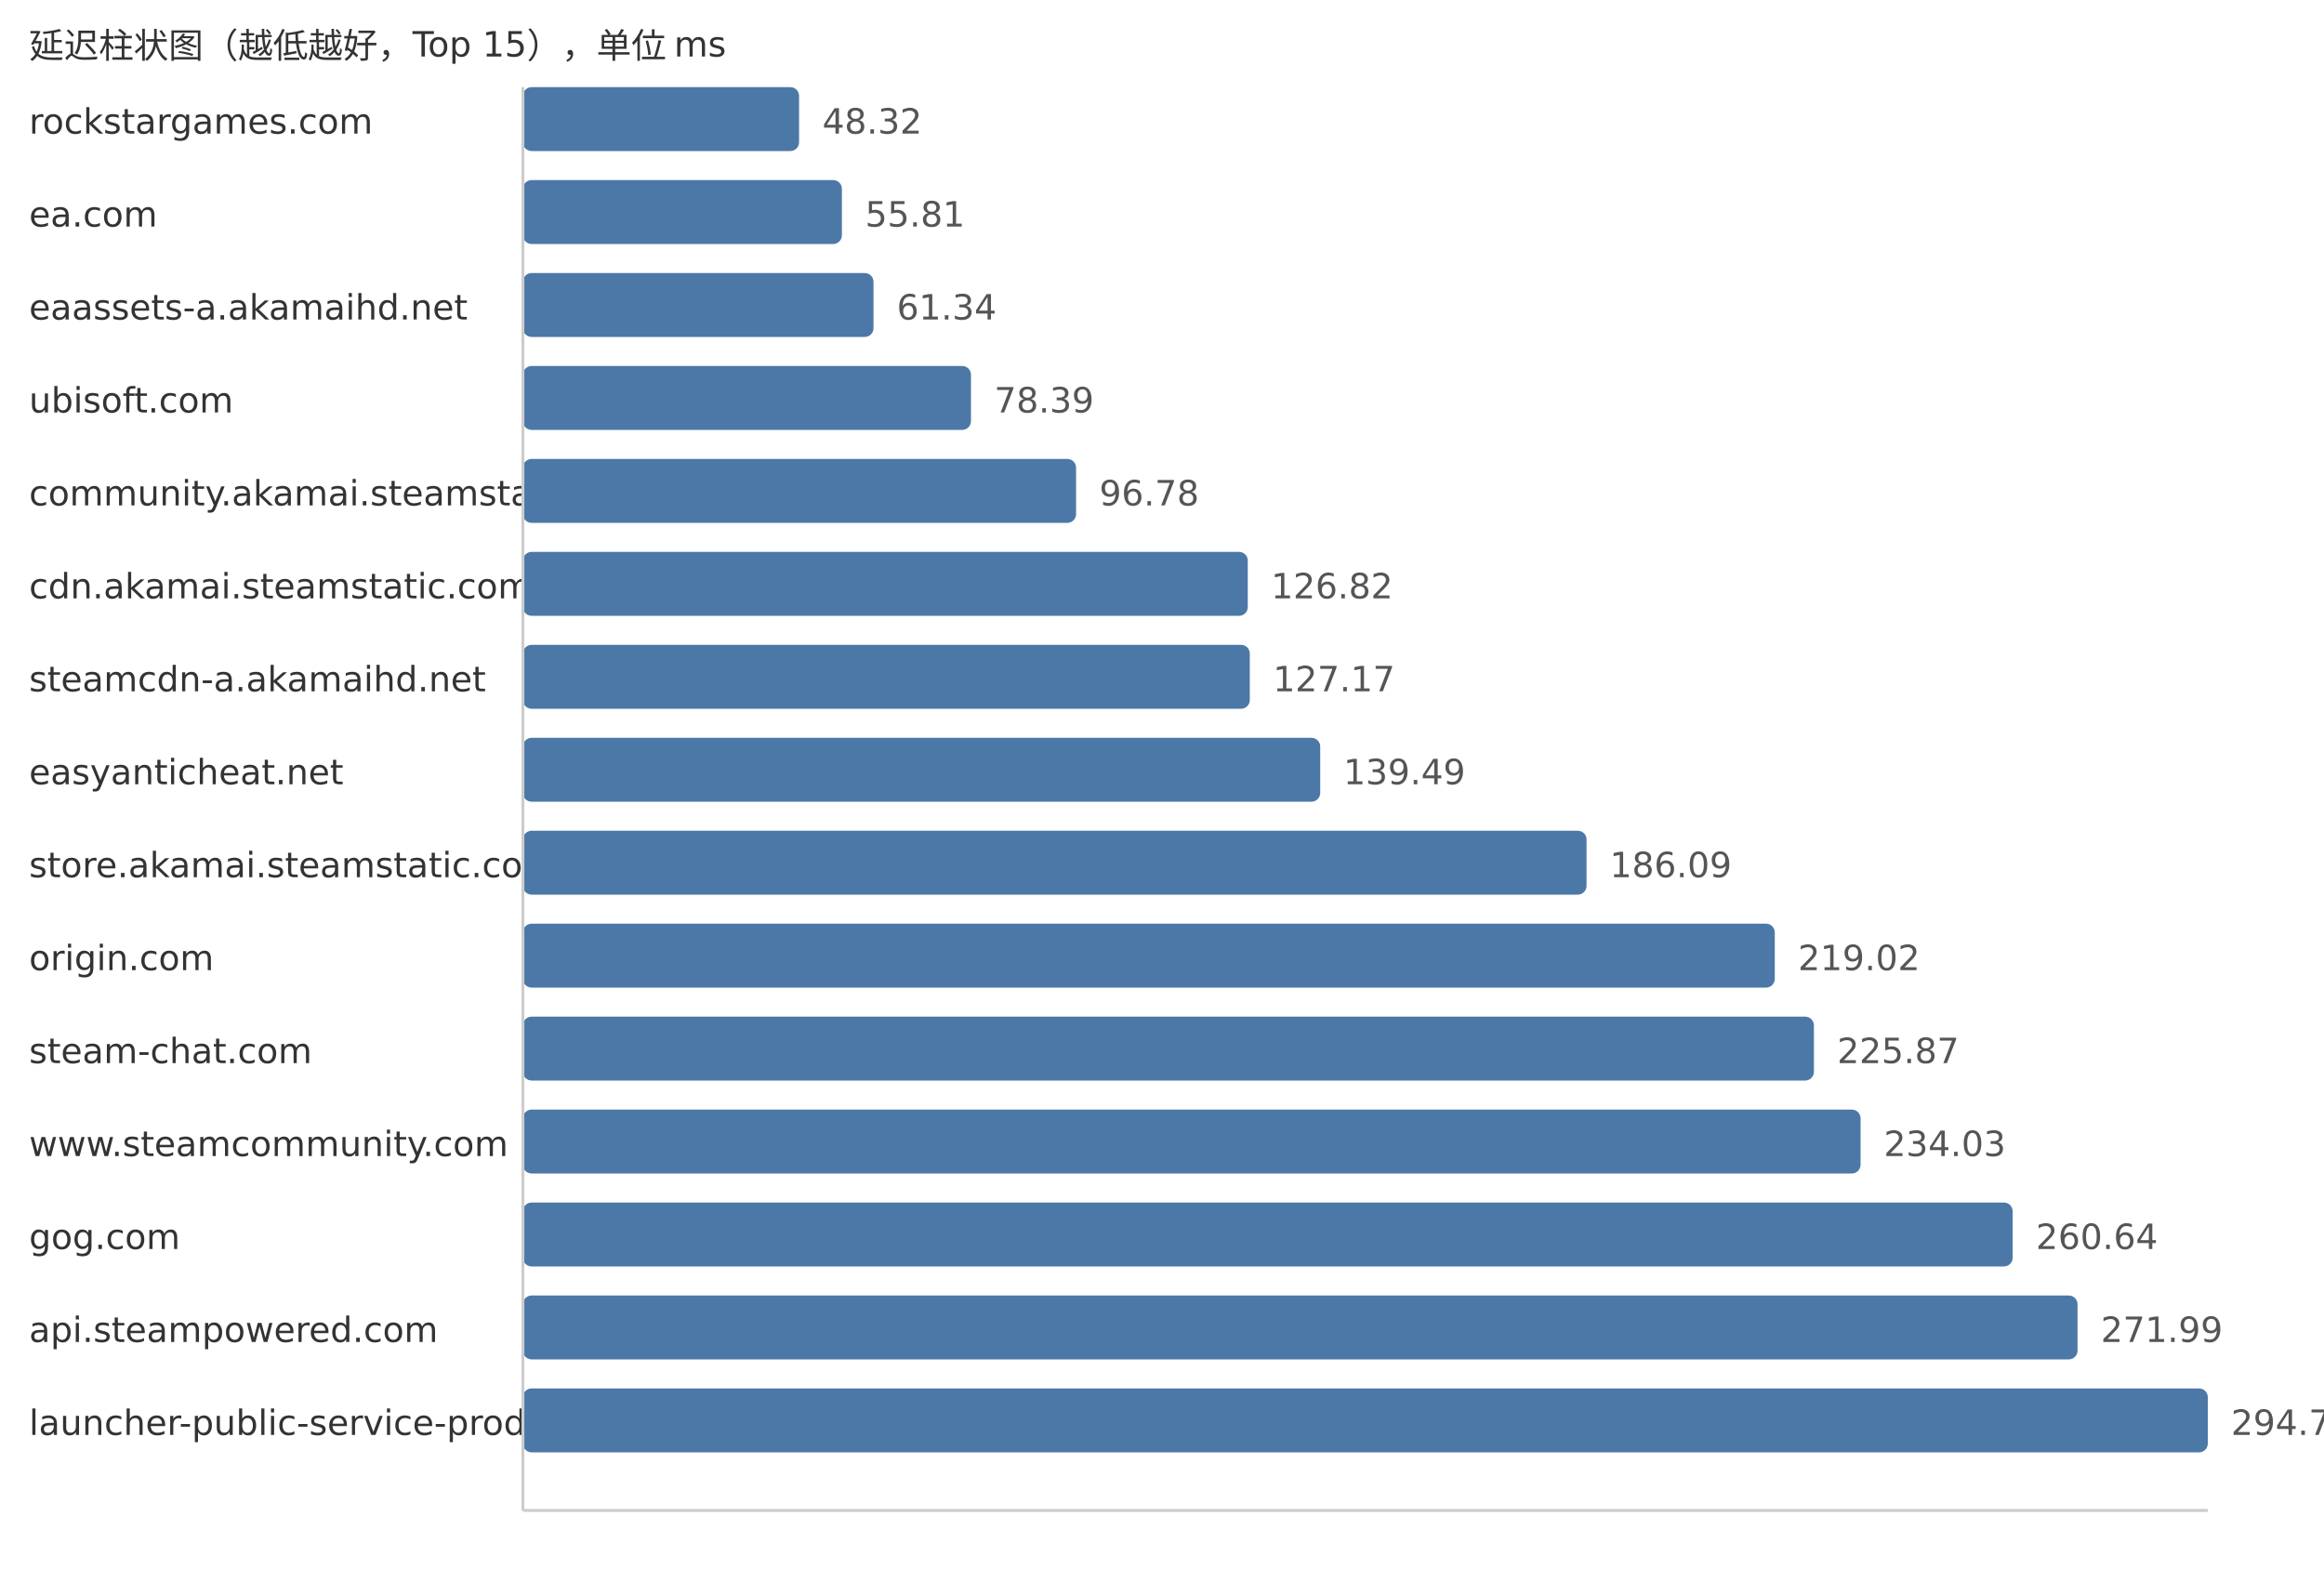
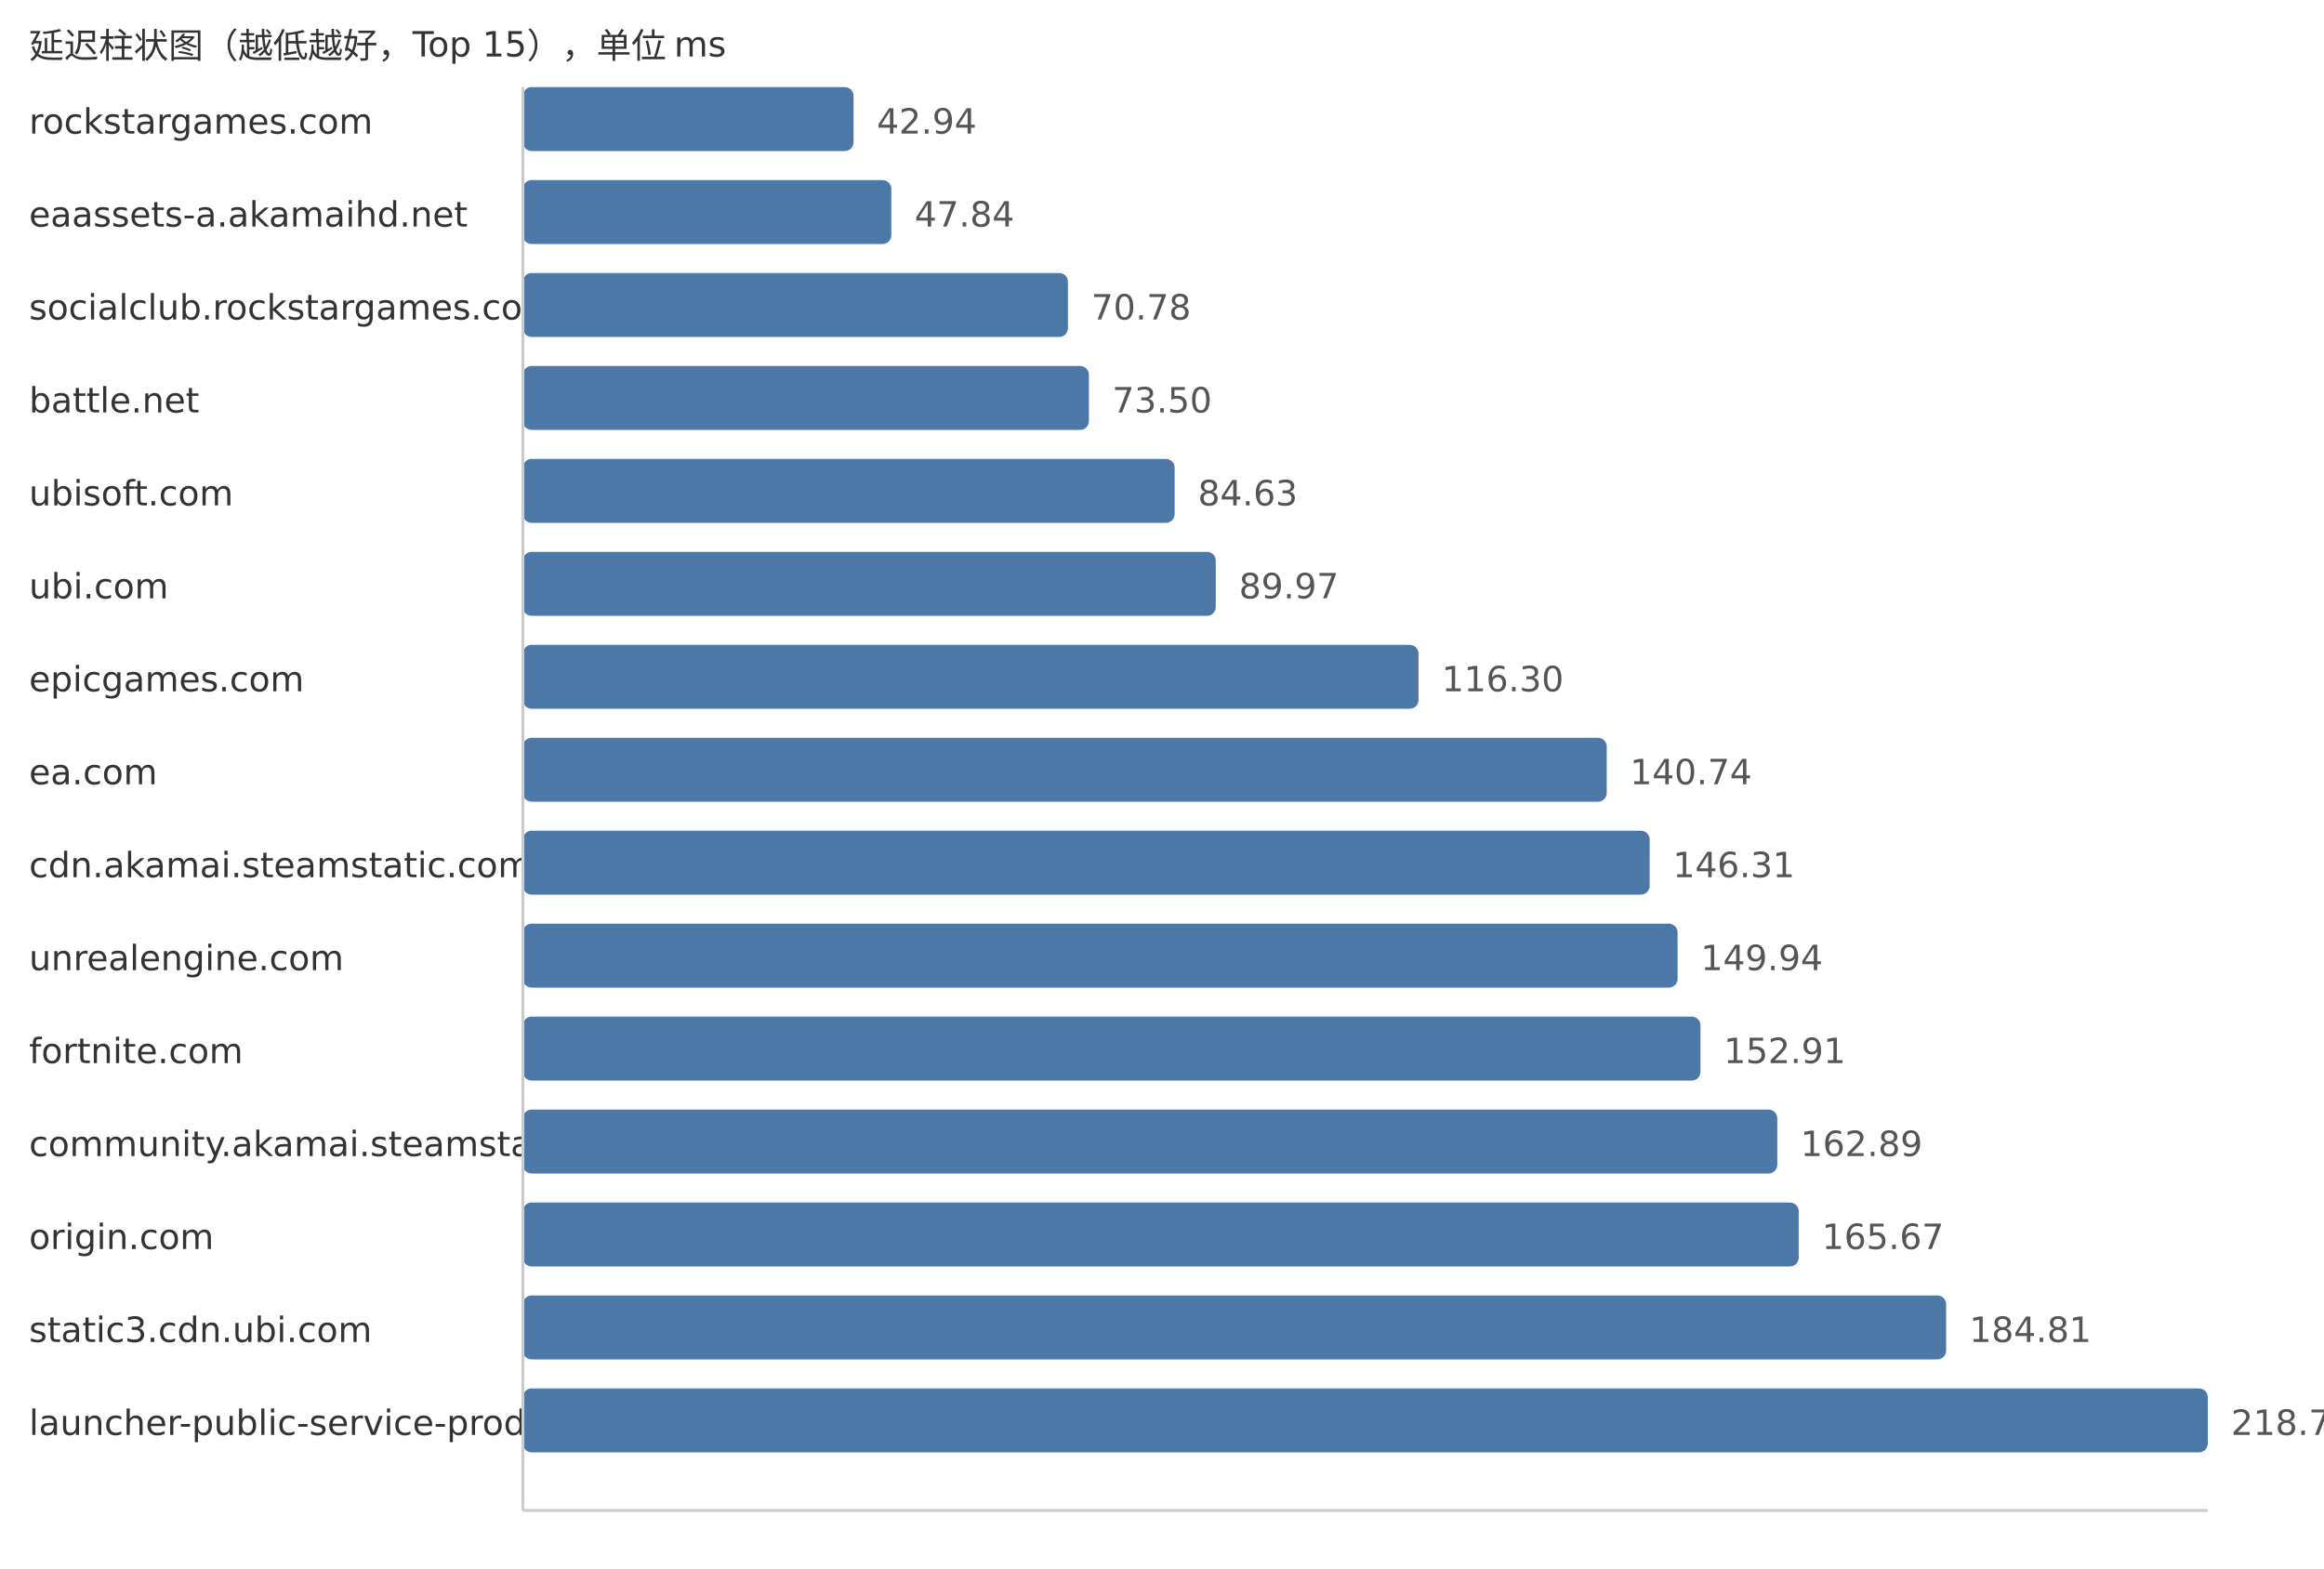
<svg xmlns="http://www.w3.org/2000/svg" width="800" height="540">
  <style> .label{font-family:DejaVu Sans,Verdana,Geneva,sans-serif;font-size:12px;fill:#333} .value{font-family:DejaVu Sans,Verdana,Geneva,sans-serif;font-size:12px;fill:#555} </style>
  <text x="10" y="20" class="label">延迟柱状图（越低越好，Top 15），单位 ms</text>
  <text x="10" y="46" class="label">rockstargames.com</text>
-   <rect x="180" y="30" width="95.07" height="22" fill="#4c78a8" rx="3" />
-   <text x="283.07" y="46" class="value">48.32</text>
-   <text x="10" y="78" class="label">ea.com</text>
-   <rect x="180" y="62" width="109.81" height="22" fill="#4c78a8" rx="3" />
-   <text x="297.81" y="78" class="value">55.81</text>
-   <text x="10" y="110" class="label">eaassets-a.akamaihd.net</text>
-   <rect x="180" y="94" width="120.69" height="22" fill="#4c78a8" rx="3" />
-   <text x="308.69" y="110" class="value">61.34</text>
-   <text x="10" y="142" class="label">ubisoft.com</text>
-   <rect x="180" y="126" width="154.24" height="22" fill="#4c78a8" rx="3" />
-   <text x="342.24" y="142" class="value">78.39</text>
-   <text x="10" y="174" class="label">community.akamai.steamstatic.com</text>
-   <rect x="180" y="158" width="190.42" height="22" fill="#4c78a8" rx="3" />
-   <text x="378.42" y="174" class="value">96.78</text>
-   <text x="10" y="206" class="label">cdn.akamai.steamstatic.com</text>
-   <rect x="180" y="190" width="249.53" height="22" fill="#4c78a8" rx="3" />
-   <text x="437.53" y="206" class="value">126.82</text>
-   <text x="10" y="238" class="label">steamcdn-a.akamaihd.net</text>
-   <rect x="180" y="222" width="250.22" height="22" fill="#4c78a8" rx="3" />
-   <text x="438.22" y="238" class="value">127.17</text>
-   <text x="10" y="270" class="label">easyanticheat.net</text>
-   <rect x="180" y="254" width="274.46" height="22" fill="#4c78a8" rx="3" />
-   <text x="462.46" y="270" class="value">139.49</text>
-   <text x="10" y="302" class="label">store.akamai.steamstatic.com</text>
-   <rect x="180" y="286" width="366.14" height="22" fill="#4c78a8" rx="3" />
-   <text x="554.14" y="302" class="value">186.09</text>
-   <text x="10" y="334" class="label">origin.com</text>
-   <rect x="180" y="318" width="430.94" height="22" fill="#4c78a8" rx="3" />
-   <text x="618.94" y="334" class="value">219.02</text>
-   <text x="10" y="366" class="label">steam-chat.com</text>
-   <rect x="180" y="350" width="444.41" height="22" fill="#4c78a8" rx="3" />
-   <text x="632.41" y="366" class="value">225.87</text>
-   <text x="10" y="398" class="label">www.steamcommunity.com</text>
-   <rect x="180" y="382" width="460.47" height="22" fill="#4c78a8" rx="3" />
-   <text x="648.47" y="398" class="value">234.03</text>
-   <text x="10" y="430" class="label">gog.com</text>
-   <rect x="180" y="414" width="512.83" height="22" fill="#4c78a8" rx="3" />
-   <text x="700.83" y="430" class="value">260.64</text>
-   <text x="10" y="462" class="label">api.steampowered.com</text>
-   <rect x="180" y="446" width="535.16" height="22" fill="#4c78a8" rx="3" />
-   <text x="723.16" y="462" class="value">271.99</text>
+   <rect x="180" y="30" width="113.83" height="22" fill="#4c78a8" rx="3" />
+   <text x="301.83" y="46" class="value">42.94</text>
+   <text x="10" y="78" class="label">eaassets-a.akamaihd.net</text>
+   <rect x="180" y="62" width="126.82" height="22" fill="#4c78a8" rx="3" />
+   <text x="314.82" y="78" class="value">47.84</text>
+   <text x="10" y="110" class="label">socialclub.rockstargames.com</text>
+   <rect x="180" y="94" width="187.63" height="22" fill="#4c78a8" rx="3" />
+   <text x="375.63" y="110" class="value">70.78</text>
+   <text x="10" y="142" class="label">battle.net</text>
+   <rect x="180" y="126" width="194.84" height="22" fill="#4c78a8" rx="3" />
+   <text x="382.84" y="142" class="value">73.50</text>
+   <text x="10" y="174" class="label">ubisoft.com</text>
+   <rect x="180" y="158" width="224.35" height="22" fill="#4c78a8" rx="3" />
+   <text x="412.35" y="174" class="value">84.63</text>
+   <text x="10" y="206" class="label">ubi.com</text>
+   <rect x="180" y="190" width="238.51" height="22" fill="#4c78a8" rx="3" />
+   <text x="426.51" y="206" class="value">89.97</text>
+   <text x="10" y="238" class="label">epicgames.com</text>
+   <rect x="180" y="222" width="308.3" height="22" fill="#4c78a8" rx="3" />
+   <text x="496.3" y="238" class="value">116.30</text>
+   <text x="10" y="270" class="label">ea.com</text>
+   <rect x="180" y="254" width="373.09" height="22" fill="#4c78a8" rx="3" />
+   <text x="561.09" y="270" class="value">140.74</text>
+   <text x="10" y="302" class="label">cdn.akamai.steamstatic.com</text>
+   <rect x="180" y="286" width="387.86" height="22" fill="#4c78a8" rx="3" />
+   <text x="575.86" y="302" class="value">146.31</text>
+   <text x="10" y="334" class="label">unrealengine.com</text>
+   <rect x="180" y="318" width="397.48" height="22" fill="#4c78a8" rx="3" />
+   <text x="585.48" y="334" class="value">149.94</text>
+   <text x="10" y="366" class="label">fortnite.com</text>
+   <rect x="180" y="350" width="405.36" height="22" fill="#4c78a8" rx="3" />
+   <text x="593.36" y="366" class="value">152.91</text>
+   <text x="10" y="398" class="label">community.akamai.steamstatic.com</text>
+   <rect x="180" y="382" width="431.81" height="22" fill="#4c78a8" rx="3" />
+   <text x="619.81" y="398" class="value">162.89</text>
+   <text x="10" y="430" class="label">origin.com</text>
+   <rect x="180" y="414" width="439.18" height="22" fill="#4c78a8" rx="3" />
+   <text x="627.18" y="430" class="value">165.67</text>
+   <text x="10" y="462" class="label">static3.cdn.ubi.com</text>
+   <rect x="180" y="446" width="489.92" height="22" fill="#4c78a8" rx="3" />
+   <text x="677.92" y="462" class="value">184.81</text>
  <text x="10" y="494" class="label">launcher-public-service-prod06.ol.epicgames.com</text>
  <rect x="180" y="478" width="580.0" height="22" fill="#4c78a8" rx="3" />
-   <text x="768.0" y="494" class="value">294.78</text>
+   <text x="768.0" y="494" class="value">218.79</text>
  <line x1="180" y1="30" x2="180" y2="520" stroke="#ccc" />
  <line x1="180" y1="520" x2="760" y2="520" stroke="#ccc" />
</svg>
